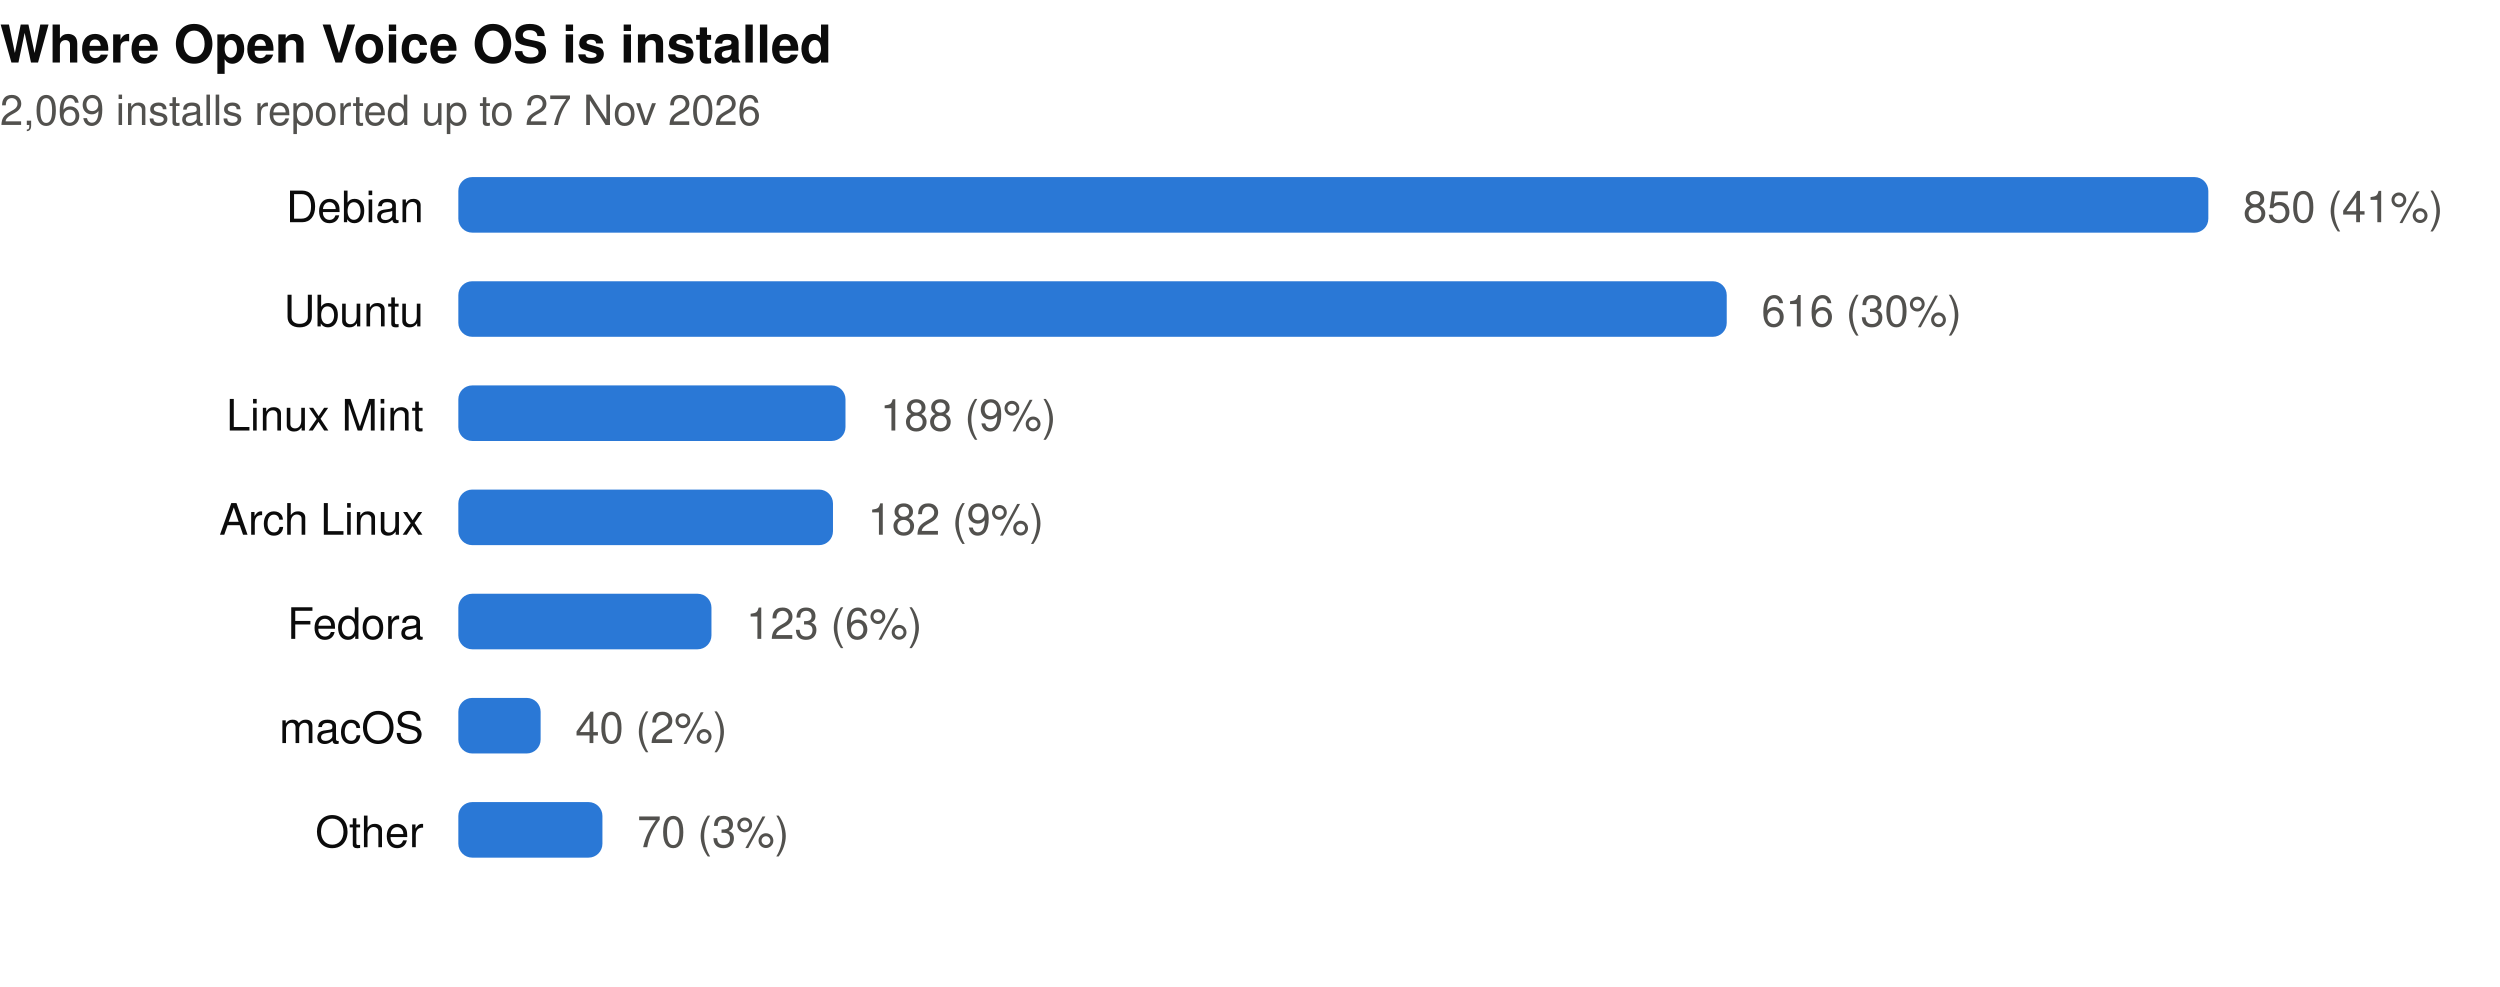
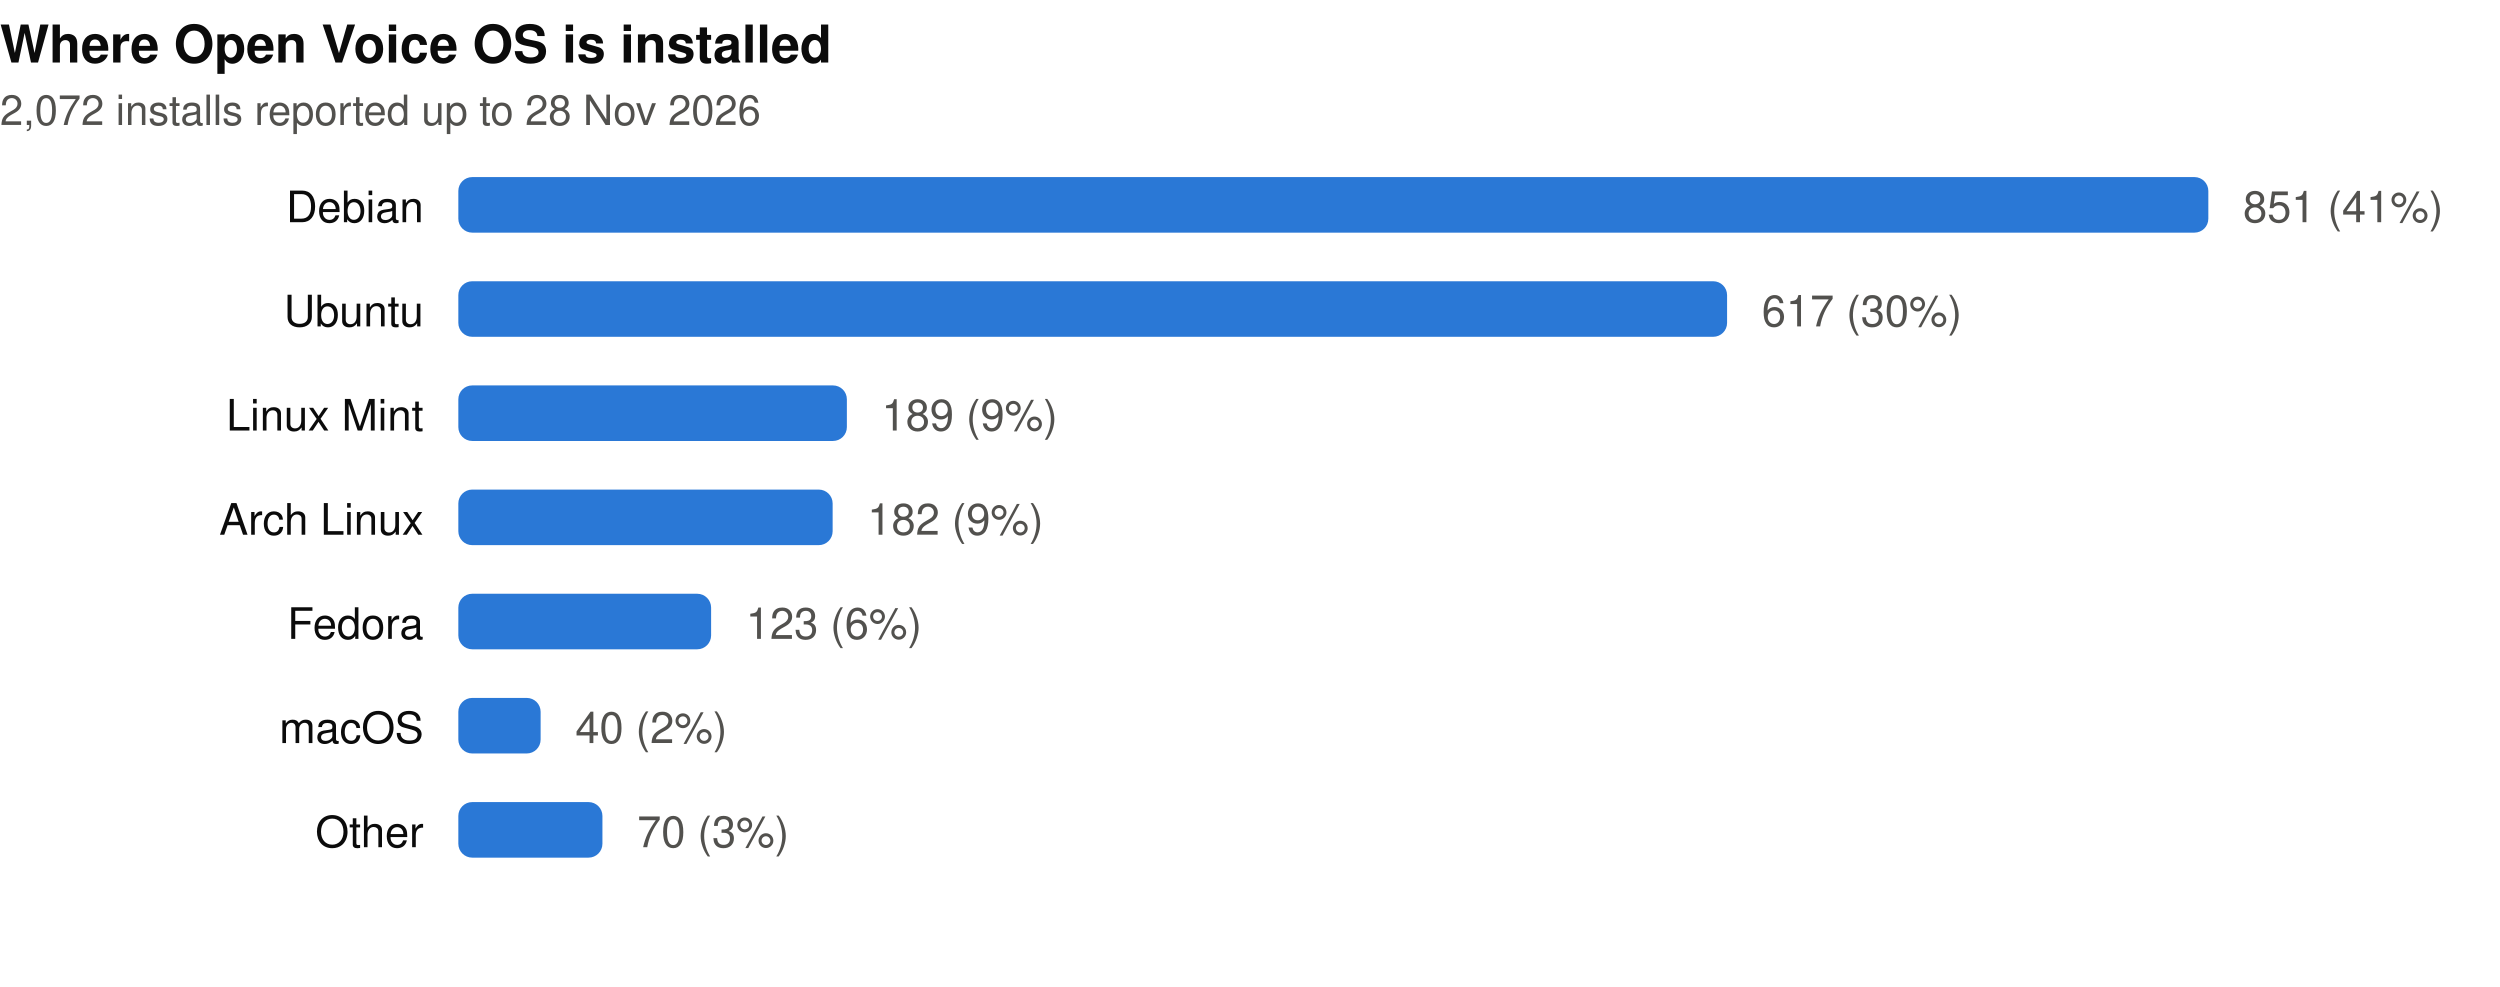
- <svg xmlns="http://www.w3.org/2000/svg" width="720" height="284" viewBox="0 0 720 284" role="img" aria-label="Where Open Voice OS is installed. 2,069 installs reported up to 27 Nov 2026">
+ <svg xmlns="http://www.w3.org/2000/svg" width="720" height="284" viewBox="0 0 720 284" role="img" aria-label="Where Open Voice OS is installed. 2,072 installs reported up to 28 Nov 2026">
  <text x="0" y="18" font-family="ui-sans-serif,-apple-system,BlinkMacSystemFont,'Segoe UI',Helvetica,Arial,sans-serif" font-size="15" font-weight="600" fill="#0b0b0b">Where Open Voice OS is installed</text>
-   <text x="0" y="36" font-family="ui-sans-serif,-apple-system,BlinkMacSystemFont,'Segoe UI',Helvetica,Arial,sans-serif" font-size="12" fill="#52514e">2,069 installs reported up to 27 Nov 2026</text>
+   <text x="0" y="36" font-family="ui-sans-serif,-apple-system,BlinkMacSystemFont,'Segoe UI',Helvetica,Arial,sans-serif" font-size="12" fill="#52514e">2,072 installs reported up to 28 Nov 2026</text>
  <text x="122" y="64.0" text-anchor="end" font-family="ui-sans-serif,-apple-system,BlinkMacSystemFont,'Segoe UI',Helvetica,Arial,sans-serif" font-size="12.5" fill="#0b0b0b">Debian</text>
  <rect x="132" y="51.0" width="504.0" height="16" rx="4" fill="#2a78d6" />
-   <text x="646.0" y="64.0" font-family="ui-sans-serif,-apple-system,BlinkMacSystemFont,'Segoe UI',Helvetica,Arial,sans-serif" font-size="12.5" fill="#52514e">850 (41%)</text>
+   <text x="646.0" y="64.0" font-family="ui-sans-serif,-apple-system,BlinkMacSystemFont,'Segoe UI',Helvetica,Arial,sans-serif" font-size="12.5" fill="#52514e">851 (41%)</text>
  <text x="122" y="94.0" text-anchor="end" font-family="ui-sans-serif,-apple-system,BlinkMacSystemFont,'Segoe UI',Helvetica,Arial,sans-serif" font-size="12.5" fill="#0b0b0b">Ubuntu</text>
-   <rect x="132" y="81.0" width="365.3" height="16" rx="4" fill="#2a78d6" />
-   <text x="507.3" y="94.0" font-family="ui-sans-serif,-apple-system,BlinkMacSystemFont,'Segoe UI',Helvetica,Arial,sans-serif" font-size="12.5" fill="#52514e">616 (30%)</text>
+   <rect x="132" y="81.0" width="365.4" height="16" rx="4" fill="#2a78d6" />
+   <text x="507.4" y="94.0" font-family="ui-sans-serif,-apple-system,BlinkMacSystemFont,'Segoe UI',Helvetica,Arial,sans-serif" font-size="12.5" fill="#52514e">617 (30%)</text>
  <text x="122" y="124.0" text-anchor="end" font-family="ui-sans-serif,-apple-system,BlinkMacSystemFont,'Segoe UI',Helvetica,Arial,sans-serif" font-size="12.5" fill="#0b0b0b">Linux Mint</text>
-   <rect x="132" y="111.0" width="111.5" height="16" rx="4" fill="#2a78d6" />
-   <text x="253.5" y="124.0" font-family="ui-sans-serif,-apple-system,BlinkMacSystemFont,'Segoe UI',Helvetica,Arial,sans-serif" font-size="12.5" fill="#52514e">188 (9%)</text>
+   <rect x="132" y="111.0" width="111.9" height="16" rx="4" fill="#2a78d6" />
+   <text x="253.9" y="124.0" font-family="ui-sans-serif,-apple-system,BlinkMacSystemFont,'Segoe UI',Helvetica,Arial,sans-serif" font-size="12.5" fill="#52514e">189 (9%)</text>
  <text x="122" y="154.0" text-anchor="end" font-family="ui-sans-serif,-apple-system,BlinkMacSystemFont,'Segoe UI',Helvetica,Arial,sans-serif" font-size="12.5" fill="#0b0b0b">Arch Linux</text>
-   <rect x="132" y="141.0" width="107.9" height="16" rx="4" fill="#2a78d6" />
-   <text x="249.9" y="154.0" font-family="ui-sans-serif,-apple-system,BlinkMacSystemFont,'Segoe UI',Helvetica,Arial,sans-serif" font-size="12.5" fill="#52514e">182 (9%)</text>
+   <rect x="132" y="141.0" width="107.8" height="16" rx="4" fill="#2a78d6" />
+   <text x="249.8" y="154.0" font-family="ui-sans-serif,-apple-system,BlinkMacSystemFont,'Segoe UI',Helvetica,Arial,sans-serif" font-size="12.5" fill="#52514e">182 (9%)</text>
  <text x="122" y="184.0" text-anchor="end" font-family="ui-sans-serif,-apple-system,BlinkMacSystemFont,'Segoe UI',Helvetica,Arial,sans-serif" font-size="12.5" fill="#0b0b0b">Fedora</text>
-   <rect x="132" y="171.0" width="72.9" height="16" rx="4" fill="#2a78d6" />
-   <text x="214.9" y="184.0" font-family="ui-sans-serif,-apple-system,BlinkMacSystemFont,'Segoe UI',Helvetica,Arial,sans-serif" font-size="12.5" fill="#52514e">123 (6%)</text>
+   <rect x="132" y="171.0" width="72.8" height="16" rx="4" fill="#2a78d6" />
+   <text x="214.8" y="184.0" font-family="ui-sans-serif,-apple-system,BlinkMacSystemFont,'Segoe UI',Helvetica,Arial,sans-serif" font-size="12.5" fill="#52514e">123 (6%)</text>
  <text x="122" y="214.0" text-anchor="end" font-family="ui-sans-serif,-apple-system,BlinkMacSystemFont,'Segoe UI',Helvetica,Arial,sans-serif" font-size="12.5" fill="#0b0b0b">macOS</text>
  <rect x="132" y="201.0" width="23.7" height="16" rx="4" fill="#2a78d6" />
  <text x="165.7" y="214.0" font-family="ui-sans-serif,-apple-system,BlinkMacSystemFont,'Segoe UI',Helvetica,Arial,sans-serif" font-size="12.5" fill="#52514e">40 (2%)</text>
  <text x="122" y="244.0" text-anchor="end" font-family="ui-sans-serif,-apple-system,BlinkMacSystemFont,'Segoe UI',Helvetica,Arial,sans-serif" font-size="12.5" fill="#0b0b0b">Other</text>
  <rect x="132" y="231.0" width="41.5" height="16" rx="4" fill="#2a78d6" />
  <text x="183.5" y="244.0" font-family="ui-sans-serif,-apple-system,BlinkMacSystemFont,'Segoe UI',Helvetica,Arial,sans-serif" font-size="12.5" fill="#52514e">70 (3%)</text>
</svg>
